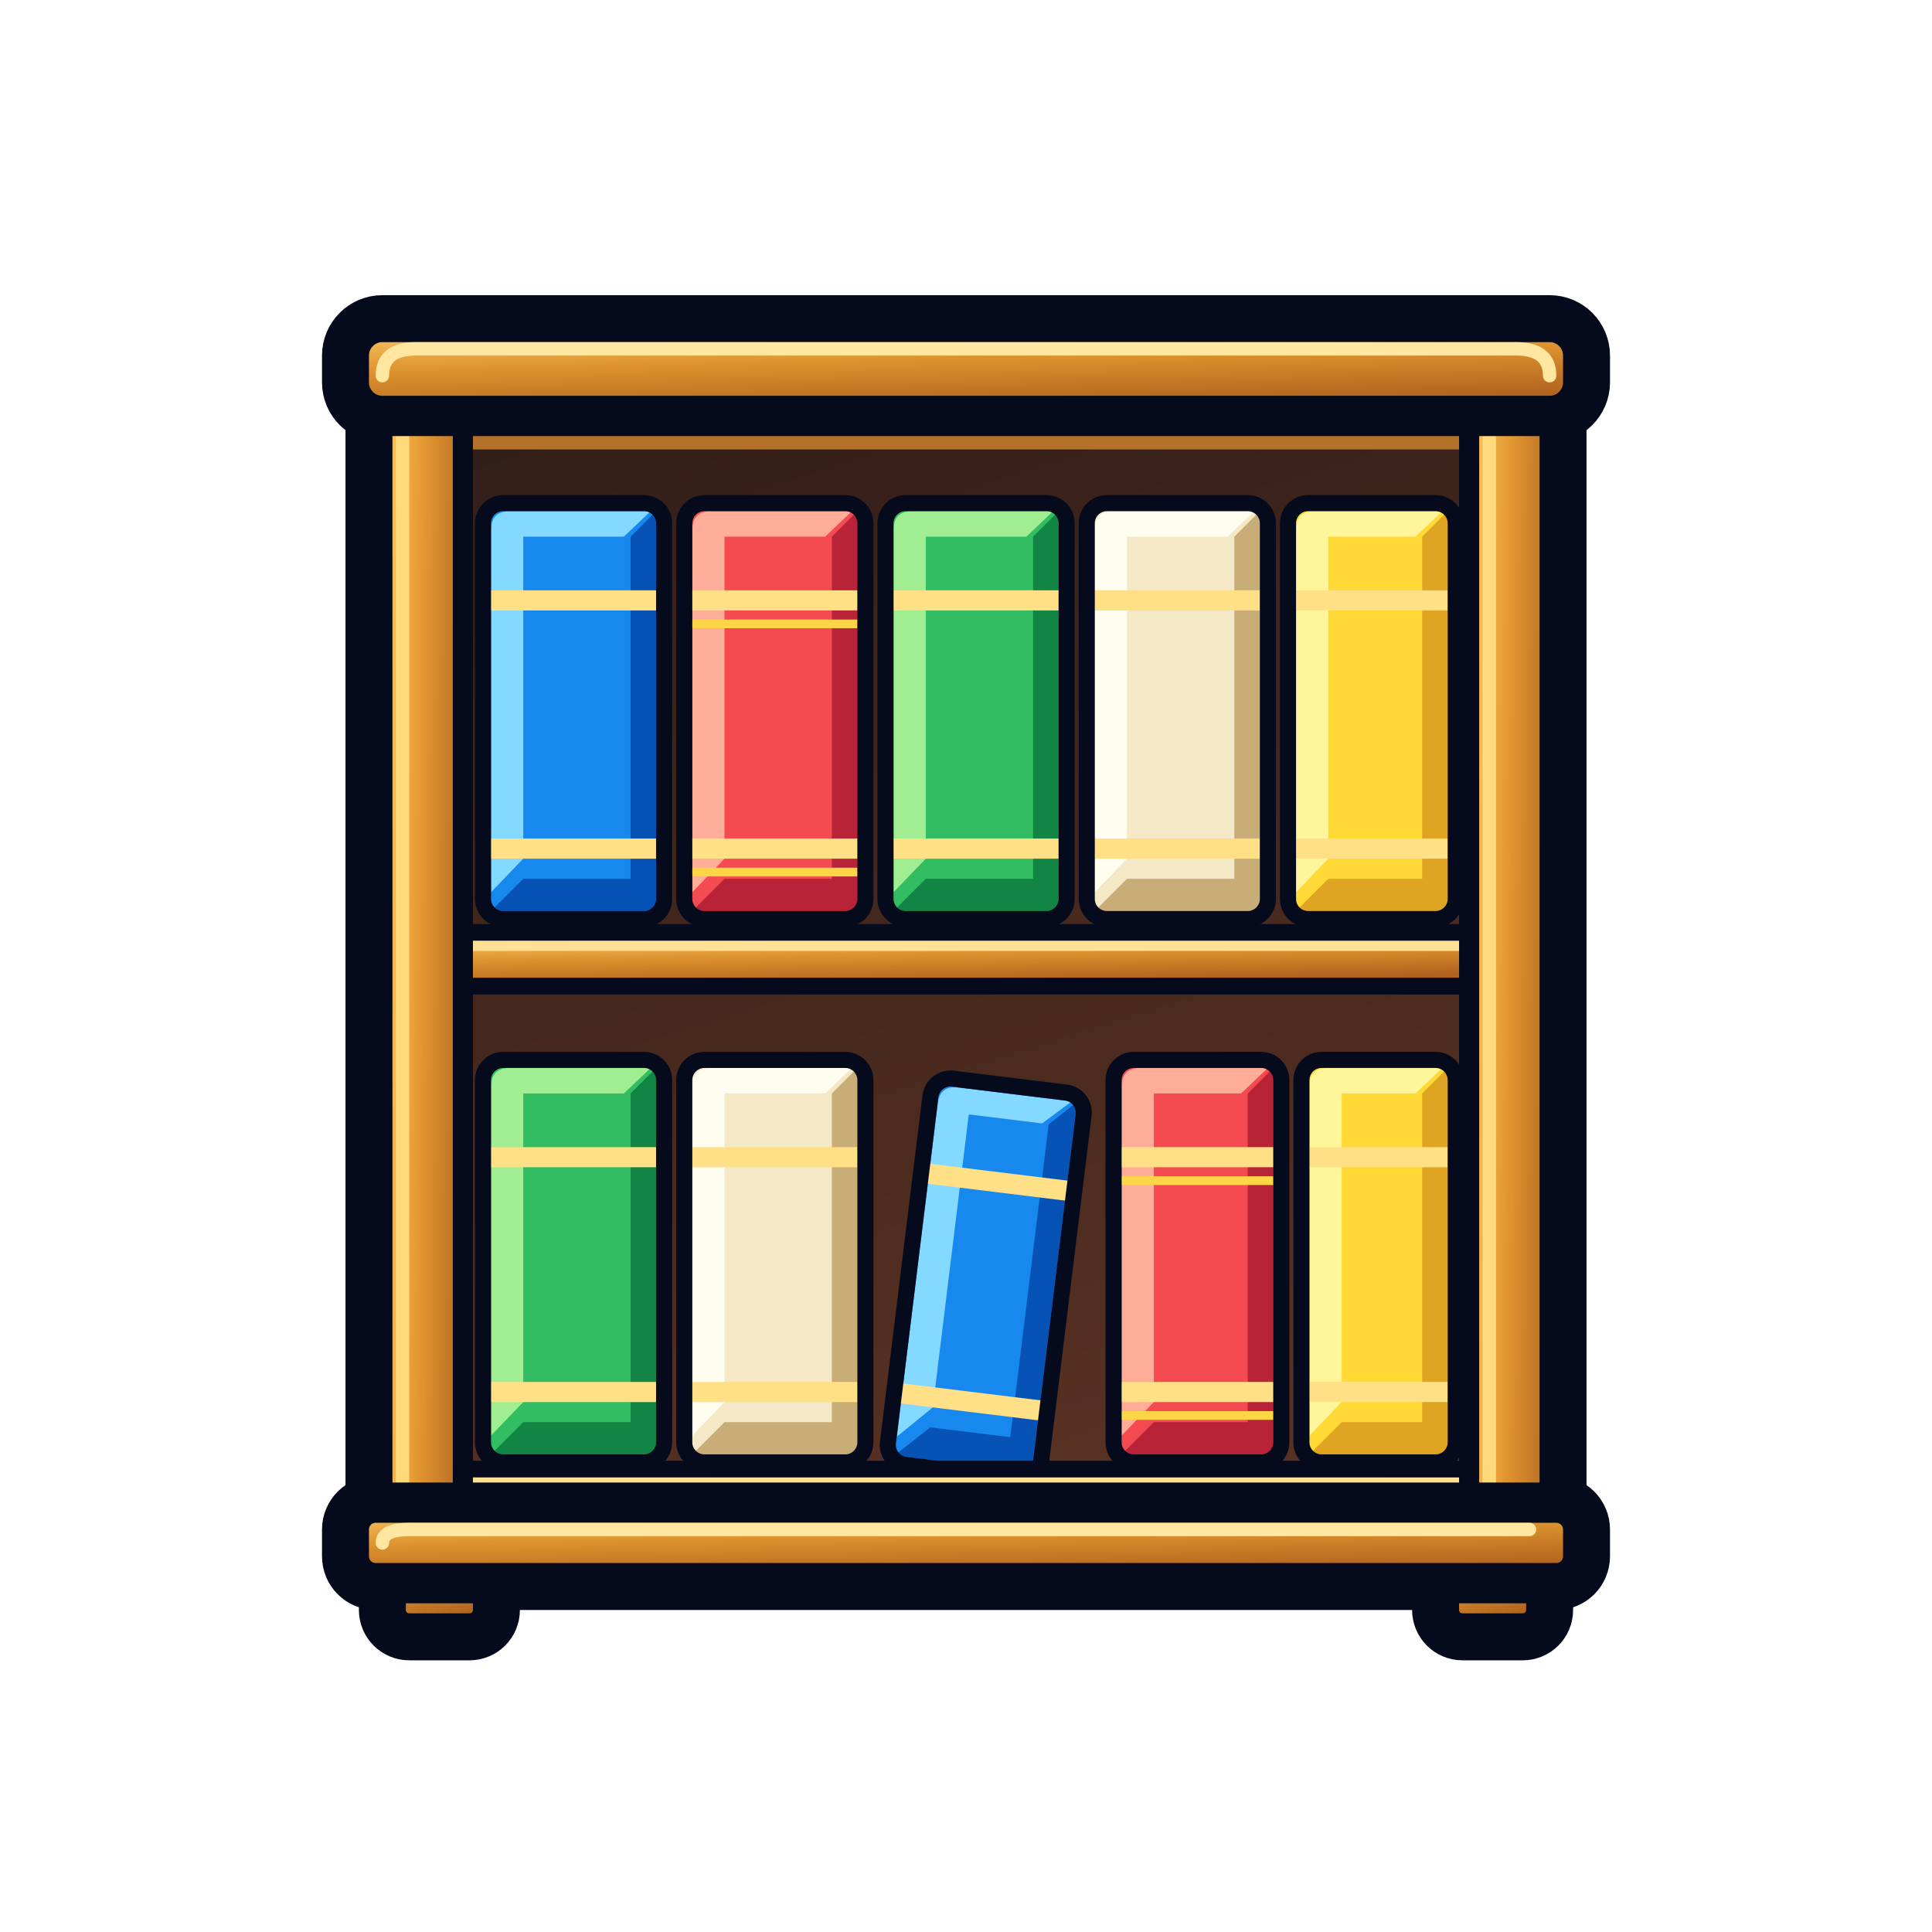
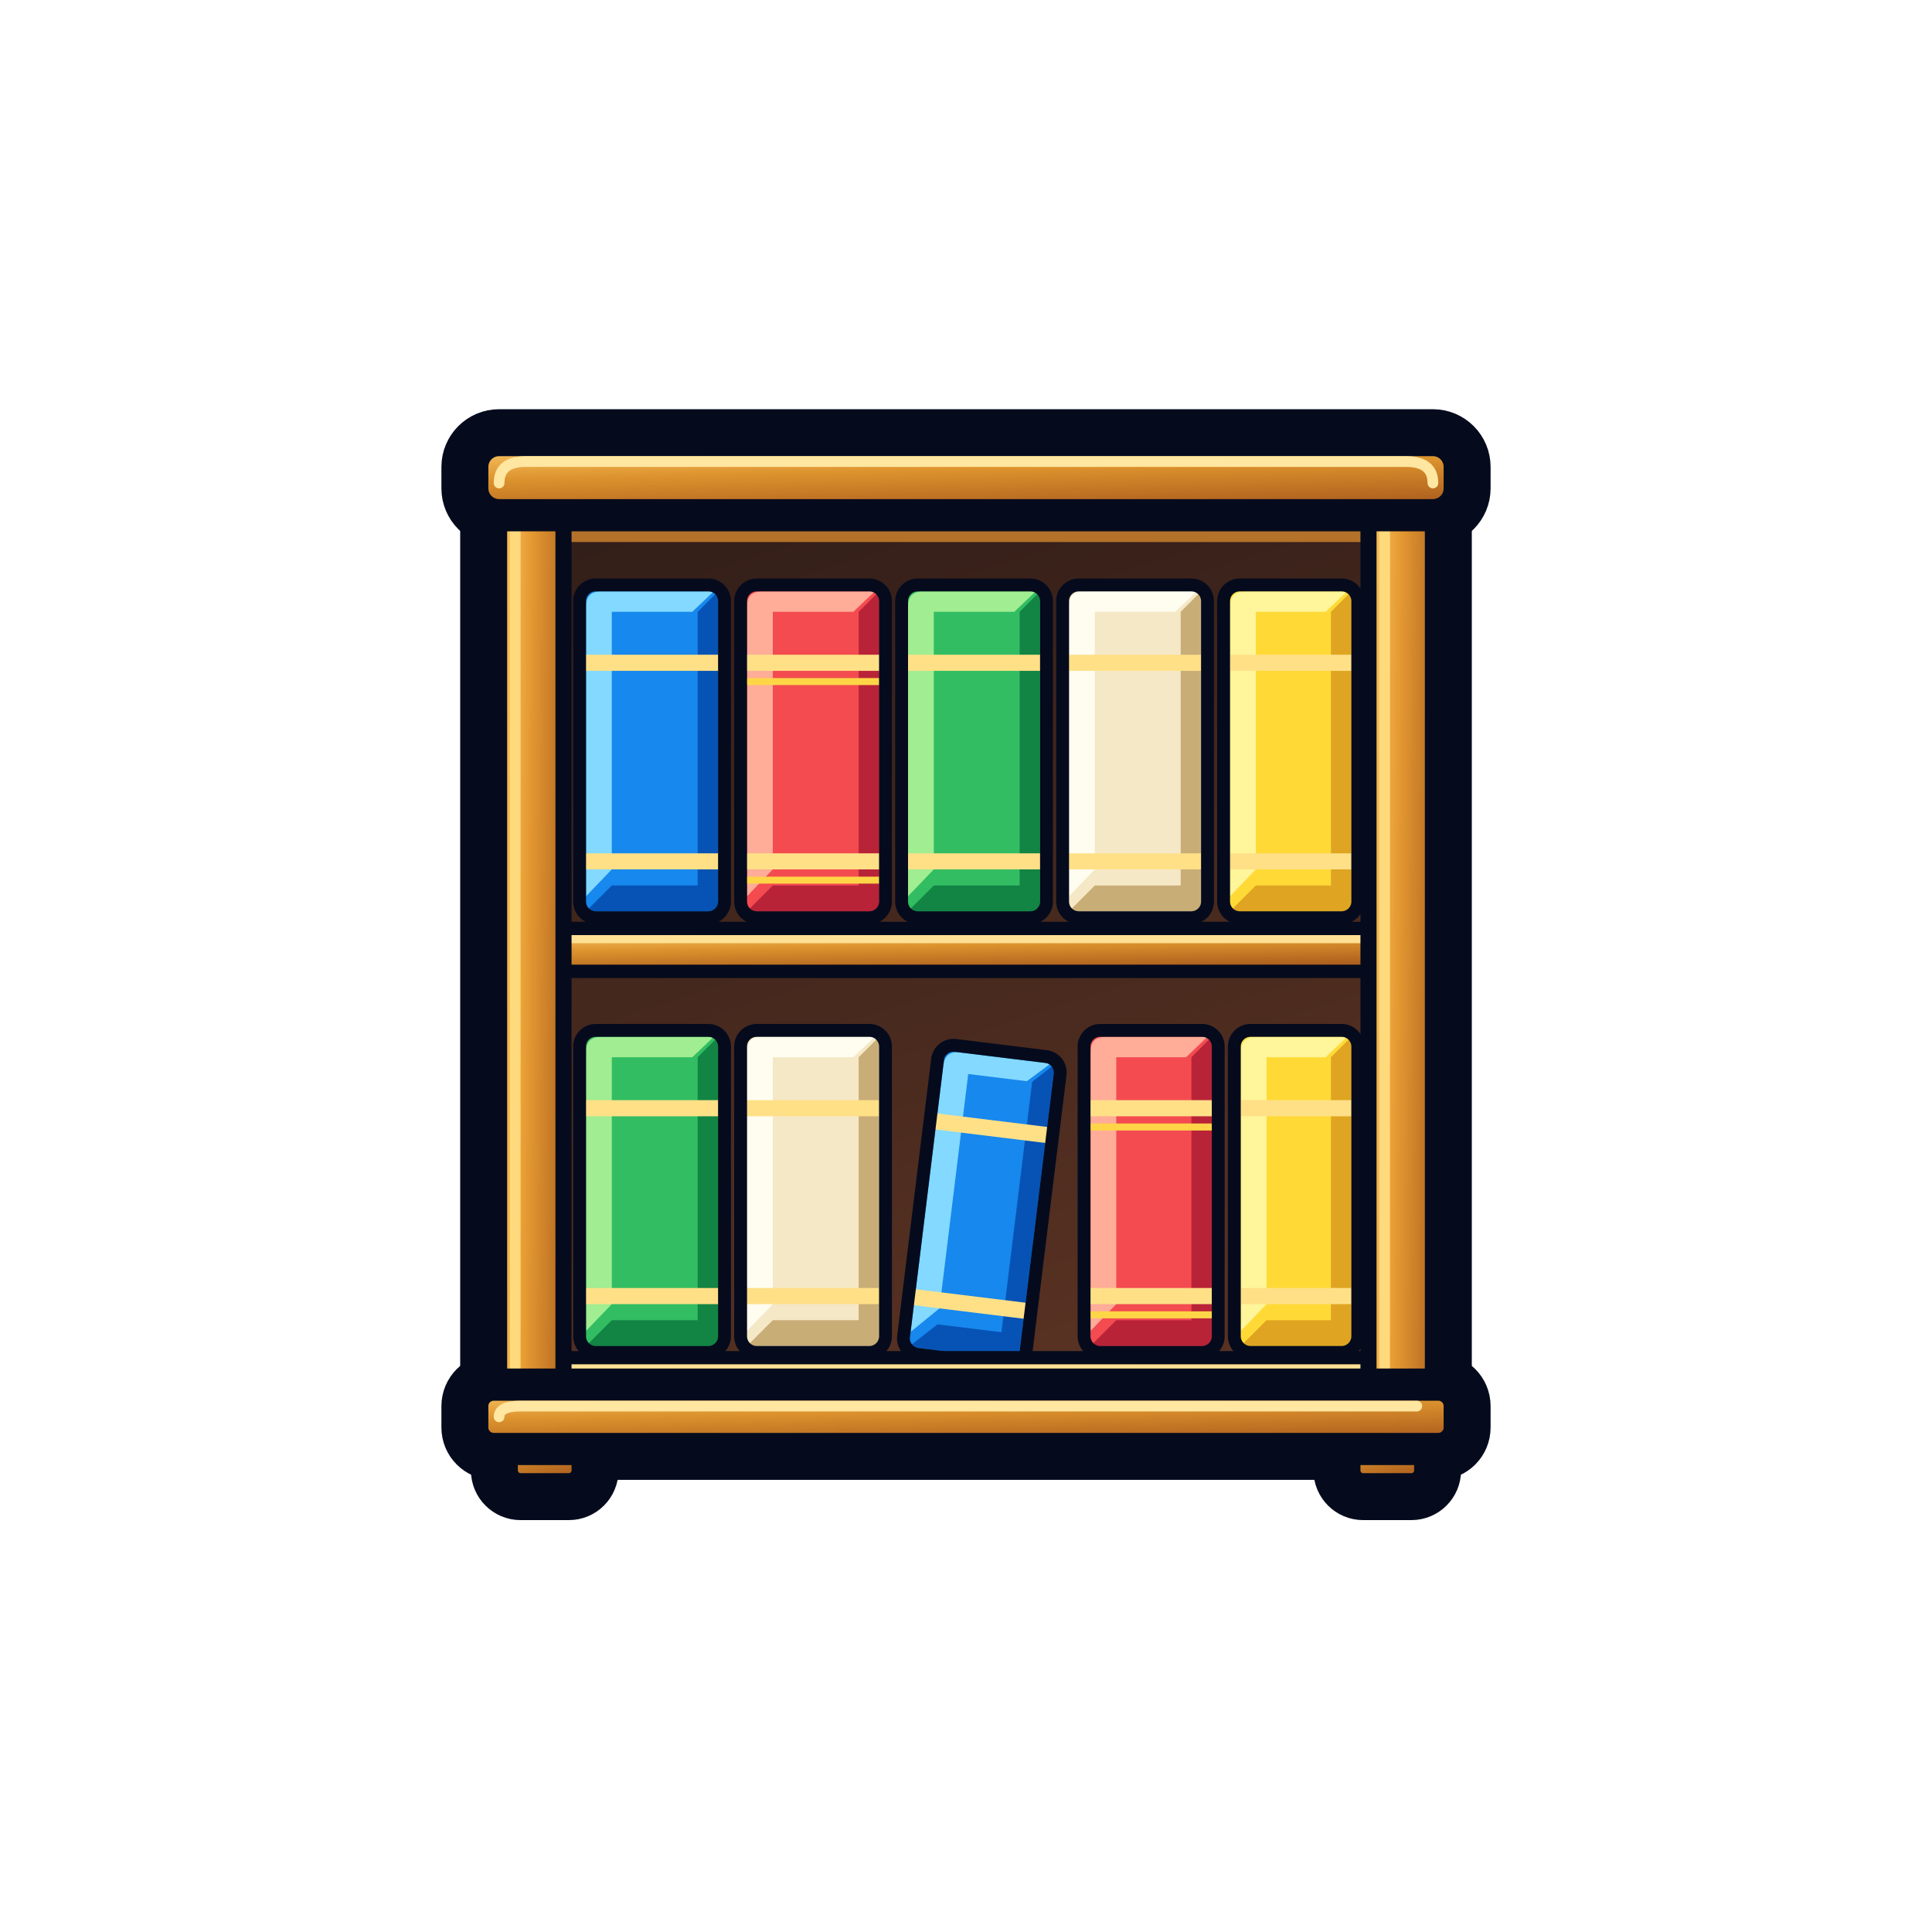
<svg xmlns="http://www.w3.org/2000/svg" width="288" height="288" viewBox="0 0 288 288" role="img" aria-labelledby="library-title">
  <defs>
    <linearGradient id="library-wood" x1="0" y1="0" x2=".3" y2="1">
      <stop offset="0" stop-color="#ffd070" />
      <stop offset="0.5" stop-color="#dc922d" />
      <stop offset="1" stop-color="#af611e" />
    </linearGradient>
    <linearGradient id="library-upright" x1="0" y1="0" x2="1" y2=".1">
      <stop offset="0" stop-color="#ffc963" />
      <stop offset="0.5" stop-color="#e59932" />
      <stop offset="1" stop-color="#bb7024" />
    </linearGradient>
    <linearGradient id="library-recess" x1="0" y1="0" x2=".3" y2="1">
      <stop offset="0" stop-color="#301d18" />
      <stop offset="1" stop-color="#573122" />
    </linearGradient>
    <rect id="library-book-1" x="72" y="75" width="27" height="62" rx="3" />
    <clipPath id="library-book-1-clip">
      <use href="#library-book-1" />
    </clipPath>
    <rect id="library-book-2" x="102" y="75" width="27" height="62" rx="3" />
    <clipPath id="library-book-2-clip">
      <use href="#library-book-2" />
    </clipPath>
    <rect id="library-book-3" x="132" y="75" width="27" height="62" rx="3" />
    <clipPath id="library-book-3-clip">
      <use href="#library-book-3" />
    </clipPath>
    <rect id="library-book-4" x="162" y="75" width="27" height="62" rx="3" />
    <clipPath id="library-book-4-clip">
      <use href="#library-book-4" />
    </clipPath>
    <rect id="library-book-5" x="192" y="75" width="25" height="62" rx="3" />
    <clipPath id="library-book-5-clip">
      <use href="#library-book-5" />
    </clipPath>
    <rect id="library-book-6" x="72" y="158" width="27" height="60" rx="3" />
    <clipPath id="library-book-6-clip">
      <use href="#library-book-6" />
    </clipPath>
    <rect id="library-book-7" x="102" y="158" width="27" height="60" rx="3" />
    <clipPath id="library-book-7-clip">
      <use href="#library-book-7" />
    </clipPath>
    <rect id="library-book-8" x="132" y="160" width="23" height="58" rx="3" />
    <clipPath id="library-book-8-clip">
      <use href="#library-book-8" />
    </clipPath>
    <rect id="library-book-9" x="166" y="158" width="25" height="60" rx="3" />
    <clipPath id="library-book-9-clip">
      <use href="#library-book-9" />
    </clipPath>
    <rect id="library-book-10" x="194" y="158" width="23" height="60" rx="3" />
    <clipPath id="library-book-10-clip">
      <use href="#library-book-10" />
    </clipPath>
  </defs>
-   <g id="library-exterior-width" fill="none" stroke="#050b1d" stroke-linecap="round" stroke-linejoin="round">
+   <g id="library-display-size" transform="translate(28.8 27.2) scale(.8)">
+     <g id="library-exterior-width" fill="none" stroke="#050b1d" stroke-linecap="round" stroke-linejoin="round">
+       <g stroke-linecap="round" stroke-linejoin="round">
+         <g fill="none" stroke="#050b1d" stroke-width="12.5">
+           <rect x="58" y="229" width="15" height="14" rx="3" />
+           <rect x="215" y="229" width="15" height="14" rx="3" />
+         </g>
+       </g>
+       <g stroke-linecap="round" stroke-linejoin="round">
+         <g fill="none" stroke="#050b1d" stroke-width="14.5">
+           <path d="M57 59 H69 V228 H57 Z" />
+           <path d="M219 59 H231 V228 H219 Z" />
+         </g>
+       </g>
+       <g stroke-linecap="round" stroke-linejoin="round">
+         <g fill="none" stroke="#050b1d" stroke-width="11.5">
+           <rect x="52" y="48" width="184" height="14" rx="5" />
+           <rect x="52" y="224" width="184" height="12" rx="4" />
+         </g>
+       </g>
+     </g>
    <g stroke-linecap="round" stroke-linejoin="round">
-       <g fill="none" stroke="#050b1d" stroke-width="9">
+       <g id="library-feet" fill="url(#library-wood)" stroke="#050b1d" stroke-width="5">
        <rect x="58" y="229" width="15" height="14" rx="3" />
        <rect x="215" y="229" width="15" height="14" rx="3" />
      </g>
-     </g>
-     <g stroke-linecap="round" stroke-linejoin="round">
-       <g fill="none" stroke="#050b1d" stroke-width="11">
+       <rect x="61" y="57" width="166" height="174" rx="3" fill="url(#library-recess)" stroke="#050b1d" stroke-width="5" />
+       <path d="M69 65 H219" fill="none" stroke="#b3712a" stroke-width="4" />
+       <g id="library-book-1-paint">
+         <use href="#library-book-1" fill="#1788ed" />
+         <g clip-path="url(#library-book-1-clip)">
+           <path id="library-book-1-highlight" d="M73.2 133 V79 Q73.2 76.2 76 76.2 H97 L93 80 H78 V128 Z" fill="#83d9ff" />
+           <path id="library-book-1-shadow" d="M94 80 L97.8 76.2 V134 Q97.8 135.8 96 135.8 H73.2 L78 131 H94 Z" fill="#0753b5" />
+           <rect x="72" y="88" width="27" height="3" fill="#ffe087" />
+           <rect x="72" y="125" width="27" height="3" fill="#ffe087" />
+         </g>
+         <use href="#library-book-1" fill="none" stroke="#050b1d" stroke-width="2.4" />
+       </g>
+       <g id="library-book-2-paint">
+         <use href="#library-book-2" fill="#f34b50" />
+         <g clip-path="url(#library-book-2-clip)">
+           <path id="library-book-2-highlight" d="M103.2 133 V79 Q103.2 76.2 106 76.2 H127 L123 80 H108 V128 Z" fill="#ffac98" />
+           <path id="library-book-2-shadow" d="M124 80 L127.8 76.2 V134 Q127.8 135.8 126 135.8 H103.2 L108 131 H124 Z" fill="#b92338" />
+           <rect x="102" y="88" width="27" height="3" fill="#ffe087" />
+           <path d="M102 93 H129" fill="none" stroke="#ffd548" stroke-width="1.3" />
+           <rect x="102" y="125" width="27" height="3" fill="#ffe087" />
+           <path d="M102 130 H129" fill="none" stroke="#ffd548" stroke-width="1.3" />
+         </g>
+         <use href="#library-book-2" fill="none" stroke="#050b1d" stroke-width="2.4" />
+       </g>
+       <g id="library-book-3-paint">
+         <use href="#library-book-3" fill="#32bd62" />
+         <g clip-path="url(#library-book-3-clip)">
+           <path id="library-book-3-highlight" d="M133.2 133 V79 Q133.2 76.2 136 76.2 H157 L153 80 H138 V128 Z" fill="#a1ed91" />
+           <path id="library-book-3-shadow" d="M154 80 L157.8 76.2 V134 Q157.8 135.8 156 135.8 H133.2 L138 131 H154 Z" fill="#128444" />
+           <rect x="132" y="88" width="27" height="3" fill="#ffe087" />
+           <rect x="132" y="125" width="27" height="3" fill="#ffe087" />
+         </g>
+         <use href="#library-book-3" fill="none" stroke="#050b1d" stroke-width="2.4" />
+       </g>
+       <g id="library-book-4-paint">
+         <use href="#library-book-4" fill="#f5e8c6" />
+         <g clip-path="url(#library-book-4-clip)">
+           <path id="library-book-4-highlight" d="M163.2 133 V79 Q163.2 76.2 166 76.2 H187 L183 80 H168 V128 Z" fill="#fffdf0" />
+           <path id="library-book-4-shadow" d="M184 80 L187.8 76.2 V134 Q187.8 135.8 186 135.8 H163.2 L168 131 H184 Z" fill="#c9ad77" />
+           <rect x="162" y="88" width="27" height="3" fill="#ffe087" />
+           <rect x="162" y="125" width="27" height="3" fill="#ffe087" />
+         </g>
+         <use href="#library-book-4" fill="none" stroke="#050b1d" stroke-width="2.4" />
+       </g>
+       <g id="library-book-5-paint">
+         <use href="#library-book-5" fill="#ffda37" />
+         <g clip-path="url(#library-book-5-clip)">
+           <path id="library-book-5-highlight" d="M193.2 133 V79 Q193.2 76.2 196 76.2 H215 L211 80 H198 V128 Z" fill="#fff59a" />
+           <path id="library-book-5-shadow" d="M212 80 L215.8 76.2 V134 Q215.8 135.8 214 135.8 H193.2 L198 131 H212 Z" fill="#dfa522" />
+           <rect x="192" y="88" width="25" height="3" fill="#ffe087" />
+           <rect x="192" y="125" width="25" height="3" fill="#ffe087" />
+         </g>
+         <use href="#library-book-5" fill="none" stroke="#050b1d" stroke-width="2.4" />
+       </g>
+       <g id="library-book-6-paint">
+         <use href="#library-book-6" fill="#32bd62" />
+         <g clip-path="url(#library-book-6-clip)">
+           <path id="library-book-6-highlight" d="M73.2 214 V162 Q73.2 159.2 76 159.2 H97 L93 163 H78 V209 Z" fill="#a1ed91" />
+           <path id="library-book-6-shadow" d="M94 163 L97.8 159.2 V215 Q97.8 216.8 96 216.8 H73.2 L78 212 H94 Z" fill="#128444" />
+           <rect x="72" y="171" width="27" height="3" fill="#ffe087" />
+           <rect x="72" y="206" width="27" height="3" fill="#ffe087" />
+         </g>
+         <use href="#library-book-6" fill="none" stroke="#050b1d" stroke-width="2.4" />
+       </g>
+       <g id="library-book-7-paint">
+         <use href="#library-book-7" fill="#f5e8c6" />
+         <g clip-path="url(#library-book-7-clip)">
+           <path id="library-book-7-highlight" d="M103.2 214 V162 Q103.2 159.2 106 159.2 H127 L123 163 H108 V209 Z" fill="#fffdf0" />
+           <path id="library-book-7-shadow" d="M124 163 L127.8 159.2 V215 Q127.8 216.8 126 216.8 H103.2 L108 212 H124 Z" fill="#c9ad77" />
+           <rect x="102" y="171" width="27" height="3" fill="#ffe087" />
+           <rect x="102" y="206" width="27" height="3" fill="#ffe087" />
+         </g>
+         <use href="#library-book-7" fill="none" stroke="#050b1d" stroke-width="2.4" />
+       </g>
+       <g id="library-book-8-paint" transform="rotate(7 132 218)">
+         <use href="#library-book-8" fill="#1788ed" />
+         <g clip-path="url(#library-book-8-clip)">
+           <path id="library-book-8-highlight" d="M133.2 214 V164 Q133.2 161.2 136 161.2 H153 L149 165 H138 V209 Z" fill="#83d9ff" />
+           <path id="library-book-8-shadow" d="M150 165 L153.8 161.2 V215 Q153.8 216.8 152 216.8 H133.2 L138 212 H150 Z" fill="#0753b5" />
+           <rect x="132" y="173" width="23" height="3" fill="#ffe087" />
+           <rect x="132" y="206" width="23" height="3" fill="#ffe087" />
+         </g>
+         <use href="#library-book-8" fill="none" stroke="#050b1d" stroke-width="2.4" />
+       </g>
+       <g id="library-book-9-paint">
+         <use href="#library-book-9" fill="#f34b50" />
+         <g clip-path="url(#library-book-9-clip)">
+           <path id="library-book-9-highlight" d="M167.2 214 V162 Q167.2 159.2 170 159.2 H189 L185 163 H172 V209 Z" fill="#ffac98" />
+           <path id="library-book-9-shadow" d="M186 163 L189.8 159.2 V215 Q189.8 216.8 188 216.8 H167.2 L172 212 H186 Z" fill="#b92338" />
+           <rect x="166" y="171" width="25" height="3" fill="#ffe087" />
+           <path d="M166 176 H191" fill="none" stroke="#ffd548" stroke-width="1.3" />
+           <rect x="166" y="206" width="25" height="3" fill="#ffe087" />
+           <path d="M166 211 H191" fill="none" stroke="#ffd548" stroke-width="1.3" />
+         </g>
+         <use href="#library-book-9" fill="none" stroke="#050b1d" stroke-width="2.4" />
+       </g>
+       <g id="library-book-10-paint">
+         <use href="#library-book-10" fill="#ffda37" />
+         <g clip-path="url(#library-book-10-clip)">
+           <path id="library-book-10-highlight" d="M195.2 214 V162 Q195.2 159.2 198 159.2 H215 L211 163 H200 V209 Z" fill="#fff59a" />
+           <path id="library-book-10-shadow" d="M212 163 L215.8 159.2 V215 Q215.8 216.8 214 216.8 H195.2 L200 212 H212 Z" fill="#dfa522" />
+           <rect x="194" y="171" width="23" height="3" fill="#ffe087" />
+           <rect x="194" y="206" width="23" height="3" fill="#ffe087" />
+         </g>
+         <use href="#library-book-10" fill="none" stroke="#050b1d" stroke-width="2.4" />
+       </g>
+       <g id="library-shelves" fill="url(#library-wood)" stroke="#050b1d" stroke-width="2.5">
+         <path d="M68 139 H220 V147 H68 Z" />
+         <path d="M68 219 H220 V228 H68 Z" />
+       </g>
+       <path d="M70 141 H218 M70 221 H218" fill="none" stroke="#ffe095" stroke-width="1.5" />
+       <g id="library-uprights" fill="url(#library-upright)" stroke="#050b1d" stroke-width="3">
        <path d="M57 59 H69 V228 H57 Z" />
        <path d="M219 59 H231 V228 H219 Z" />
      </g>
-     </g>
-     <g stroke-linecap="round" stroke-linejoin="round">
-       <g fill="none" stroke="#050b1d" stroke-width="8">
+       <path d="M60 64 V224 M222 64 V224" fill="none" stroke="#ffda7d" stroke-width="2" />
+       <g id="library-frame-caps" fill="url(#library-wood)" stroke="#050b1d" stroke-width="6">
        <rect x="52" y="48" width="184" height="14" rx="5" />
        <rect x="52" y="224" width="184" height="12" rx="4" />
      </g>
+       <path d="M57 56 Q57 52 62 52 H226 Q231 52 231 56 M57 230 Q57 228 61 228 H228" fill="none" stroke="#ffe6a1" stroke-width="2" />
    </g>
  </g>
-   <g stroke-linecap="round" stroke-linejoin="round">
-     <g id="library-feet" fill="url(#library-wood)" stroke="#050b1d" stroke-width="5">
-       <rect x="58" y="229" width="15" height="14" rx="3" />
-       <rect x="215" y="229" width="15" height="14" rx="3" />
-     </g>
-     <rect x="61" y="57" width="166" height="174" rx="3" fill="url(#library-recess)" stroke="#050b1d" stroke-width="5" />
-     <path d="M69 65 H219" fill="none" stroke="#b3712a" stroke-width="4" />
-     <g id="library-book-1-paint">
-       <use href="#library-book-1" fill="#1788ed" />
-       <g clip-path="url(#library-book-1-clip)">
-         <path id="library-book-1-highlight" d="M73.2 133 V79 Q73.2 76.2 76 76.2 H97 L93 80 H78 V128 Z" fill="#83d9ff" />
-         <path id="library-book-1-shadow" d="M94 80 L97.8 76.2 V134 Q97.8 135.8 96 135.8 H73.2 L78 131 H94 Z" fill="#0753b5" />
-         <rect x="72" y="88" width="27" height="3" fill="#ffe087" />
-         <rect x="72" y="125" width="27" height="3" fill="#ffe087" />
-       </g>
-       <use href="#library-book-1" fill="none" stroke="#050b1d" stroke-width="2.4" />
-     </g>
-     <g id="library-book-2-paint">
-       <use href="#library-book-2" fill="#f34b50" />
-       <g clip-path="url(#library-book-2-clip)">
-         <path id="library-book-2-highlight" d="M103.2 133 V79 Q103.2 76.2 106 76.2 H127 L123 80 H108 V128 Z" fill="#ffac98" />
-         <path id="library-book-2-shadow" d="M124 80 L127.8 76.2 V134 Q127.8 135.8 126 135.8 H103.2 L108 131 H124 Z" fill="#b92338" />
-         <rect x="102" y="88" width="27" height="3" fill="#ffe087" />
-         <path d="M102 93 H129" fill="none" stroke="#ffd548" stroke-width="1.3" />
-         <rect x="102" y="125" width="27" height="3" fill="#ffe087" />
-         <path d="M102 130 H129" fill="none" stroke="#ffd548" stroke-width="1.3" />
-       </g>
-       <use href="#library-book-2" fill="none" stroke="#050b1d" stroke-width="2.4" />
-     </g>
-     <g id="library-book-3-paint">
-       <use href="#library-book-3" fill="#32bd62" />
-       <g clip-path="url(#library-book-3-clip)">
-         <path id="library-book-3-highlight" d="M133.2 133 V79 Q133.2 76.2 136 76.2 H157 L153 80 H138 V128 Z" fill="#a1ed91" />
-         <path id="library-book-3-shadow" d="M154 80 L157.8 76.2 V134 Q157.8 135.8 156 135.8 H133.2 L138 131 H154 Z" fill="#128444" />
-         <rect x="132" y="88" width="27" height="3" fill="#ffe087" />
-         <rect x="132" y="125" width="27" height="3" fill="#ffe087" />
-       </g>
-       <use href="#library-book-3" fill="none" stroke="#050b1d" stroke-width="2.4" />
-     </g>
-     <g id="library-book-4-paint">
-       <use href="#library-book-4" fill="#f5e8c6" />
-       <g clip-path="url(#library-book-4-clip)">
-         <path id="library-book-4-highlight" d="M163.2 133 V79 Q163.2 76.2 166 76.2 H187 L183 80 H168 V128 Z" fill="#fffdf0" />
-         <path id="library-book-4-shadow" d="M184 80 L187.8 76.2 V134 Q187.8 135.8 186 135.8 H163.2 L168 131 H184 Z" fill="#c9ad77" />
-         <rect x="162" y="88" width="27" height="3" fill="#ffe087" />
-         <rect x="162" y="125" width="27" height="3" fill="#ffe087" />
-       </g>
-       <use href="#library-book-4" fill="none" stroke="#050b1d" stroke-width="2.4" />
-     </g>
-     <g id="library-book-5-paint">
-       <use href="#library-book-5" fill="#ffda37" />
-       <g clip-path="url(#library-book-5-clip)">
-         <path id="library-book-5-highlight" d="M193.2 133 V79 Q193.2 76.2 196 76.2 H215 L211 80 H198 V128 Z" fill="#fff59a" />
-         <path id="library-book-5-shadow" d="M212 80 L215.8 76.2 V134 Q215.8 135.8 214 135.8 H193.2 L198 131 H212 Z" fill="#dfa522" />
-         <rect x="192" y="88" width="25" height="3" fill="#ffe087" />
-         <rect x="192" y="125" width="25" height="3" fill="#ffe087" />
-       </g>
-       <use href="#library-book-5" fill="none" stroke="#050b1d" stroke-width="2.4" />
-     </g>
-     <g id="library-book-6-paint">
-       <use href="#library-book-6" fill="#32bd62" />
-       <g clip-path="url(#library-book-6-clip)">
-         <path id="library-book-6-highlight" d="M73.2 214 V162 Q73.2 159.2 76 159.2 H97 L93 163 H78 V209 Z" fill="#a1ed91" />
-         <path id="library-book-6-shadow" d="M94 163 L97.8 159.2 V215 Q97.8 216.8 96 216.8 H73.2 L78 212 H94 Z" fill="#128444" />
-         <rect x="72" y="171" width="27" height="3" fill="#ffe087" />
-         <rect x="72" y="206" width="27" height="3" fill="#ffe087" />
-       </g>
-       <use href="#library-book-6" fill="none" stroke="#050b1d" stroke-width="2.4" />
-     </g>
-     <g id="library-book-7-paint">
-       <use href="#library-book-7" fill="#f5e8c6" />
-       <g clip-path="url(#library-book-7-clip)">
-         <path id="library-book-7-highlight" d="M103.2 214 V162 Q103.2 159.2 106 159.2 H127 L123 163 H108 V209 Z" fill="#fffdf0" />
-         <path id="library-book-7-shadow" d="M124 163 L127.8 159.2 V215 Q127.8 216.8 126 216.8 H103.2 L108 212 H124 Z" fill="#c9ad77" />
-         <rect x="102" y="171" width="27" height="3" fill="#ffe087" />
-         <rect x="102" y="206" width="27" height="3" fill="#ffe087" />
-       </g>
-       <use href="#library-book-7" fill="none" stroke="#050b1d" stroke-width="2.4" />
-     </g>
-     <g id="library-book-8-paint" transform="rotate(7 132 218)">
-       <use href="#library-book-8" fill="#1788ed" />
-       <g clip-path="url(#library-book-8-clip)">
-         <path id="library-book-8-highlight" d="M133.2 214 V164 Q133.2 161.2 136 161.2 H153 L149 165 H138 V209 Z" fill="#83d9ff" />
-         <path id="library-book-8-shadow" d="M150 165 L153.8 161.2 V215 Q153.8 216.8 152 216.8 H133.2 L138 212 H150 Z" fill="#0753b5" />
-         <rect x="132" y="173" width="23" height="3" fill="#ffe087" />
-         <rect x="132" y="206" width="23" height="3" fill="#ffe087" />
-       </g>
-       <use href="#library-book-8" fill="none" stroke="#050b1d" stroke-width="2.4" />
-     </g>
-     <g id="library-book-9-paint">
-       <use href="#library-book-9" fill="#f34b50" />
-       <g clip-path="url(#library-book-9-clip)">
-         <path id="library-book-9-highlight" d="M167.2 214 V162 Q167.2 159.2 170 159.2 H189 L185 163 H172 V209 Z" fill="#ffac98" />
-         <path id="library-book-9-shadow" d="M186 163 L189.8 159.2 V215 Q189.8 216.8 188 216.8 H167.2 L172 212 H186 Z" fill="#b92338" />
-         <rect x="166" y="171" width="25" height="3" fill="#ffe087" />
-         <path d="M166 176 H191" fill="none" stroke="#ffd548" stroke-width="1.3" />
-         <rect x="166" y="206" width="25" height="3" fill="#ffe087" />
-         <path d="M166 211 H191" fill="none" stroke="#ffd548" stroke-width="1.3" />
-       </g>
-       <use href="#library-book-9" fill="none" stroke="#050b1d" stroke-width="2.4" />
-     </g>
-     <g id="library-book-10-paint">
-       <use href="#library-book-10" fill="#ffda37" />
-       <g clip-path="url(#library-book-10-clip)">
-         <path id="library-book-10-highlight" d="M195.2 214 V162 Q195.2 159.2 198 159.2 H215 L211 163 H200 V209 Z" fill="#fff59a" />
-         <path id="library-book-10-shadow" d="M212 163 L215.8 159.2 V215 Q215.8 216.8 214 216.8 H195.2 L200 212 H212 Z" fill="#dfa522" />
-         <rect x="194" y="171" width="23" height="3" fill="#ffe087" />
-         <rect x="194" y="206" width="23" height="3" fill="#ffe087" />
-       </g>
-       <use href="#library-book-10" fill="none" stroke="#050b1d" stroke-width="2.4" />
-     </g>
-     <g id="library-shelves" fill="url(#library-wood)" stroke="#050b1d" stroke-width="2.5">
-       <path d="M68 139 H220 V147 H68 Z" />
-       <path d="M68 219 H220 V228 H68 Z" />
-     </g>
-     <path d="M70 141 H218 M70 221 H218" fill="none" stroke="#ffe095" stroke-width="1.5" />
-     <g id="library-uprights" fill="url(#library-upright)" stroke="#050b1d" stroke-width="3">
-       <path d="M57 59 H69 V228 H57 Z" />
-       <path d="M219 59 H231 V228 H219 Z" />
-     </g>
-     <path d="M60 64 V224 M222 64 V224" fill="none" stroke="#ffda7d" stroke-width="2" />
-     <g id="library-frame-caps" fill="url(#library-wood)" stroke="#050b1d" stroke-width="6">
-       <rect x="52" y="48" width="184" height="14" rx="5" />
-       <rect x="52" y="224" width="184" height="12" rx="4" />
-     </g>
-     <path d="M57 56 Q57 52 62 52 H226 Q231 52 231 56 M57 230 Q57 228 61 228 H228" fill="none" stroke="#ffe6a1" stroke-width="2" />
-   </g>
</svg>
